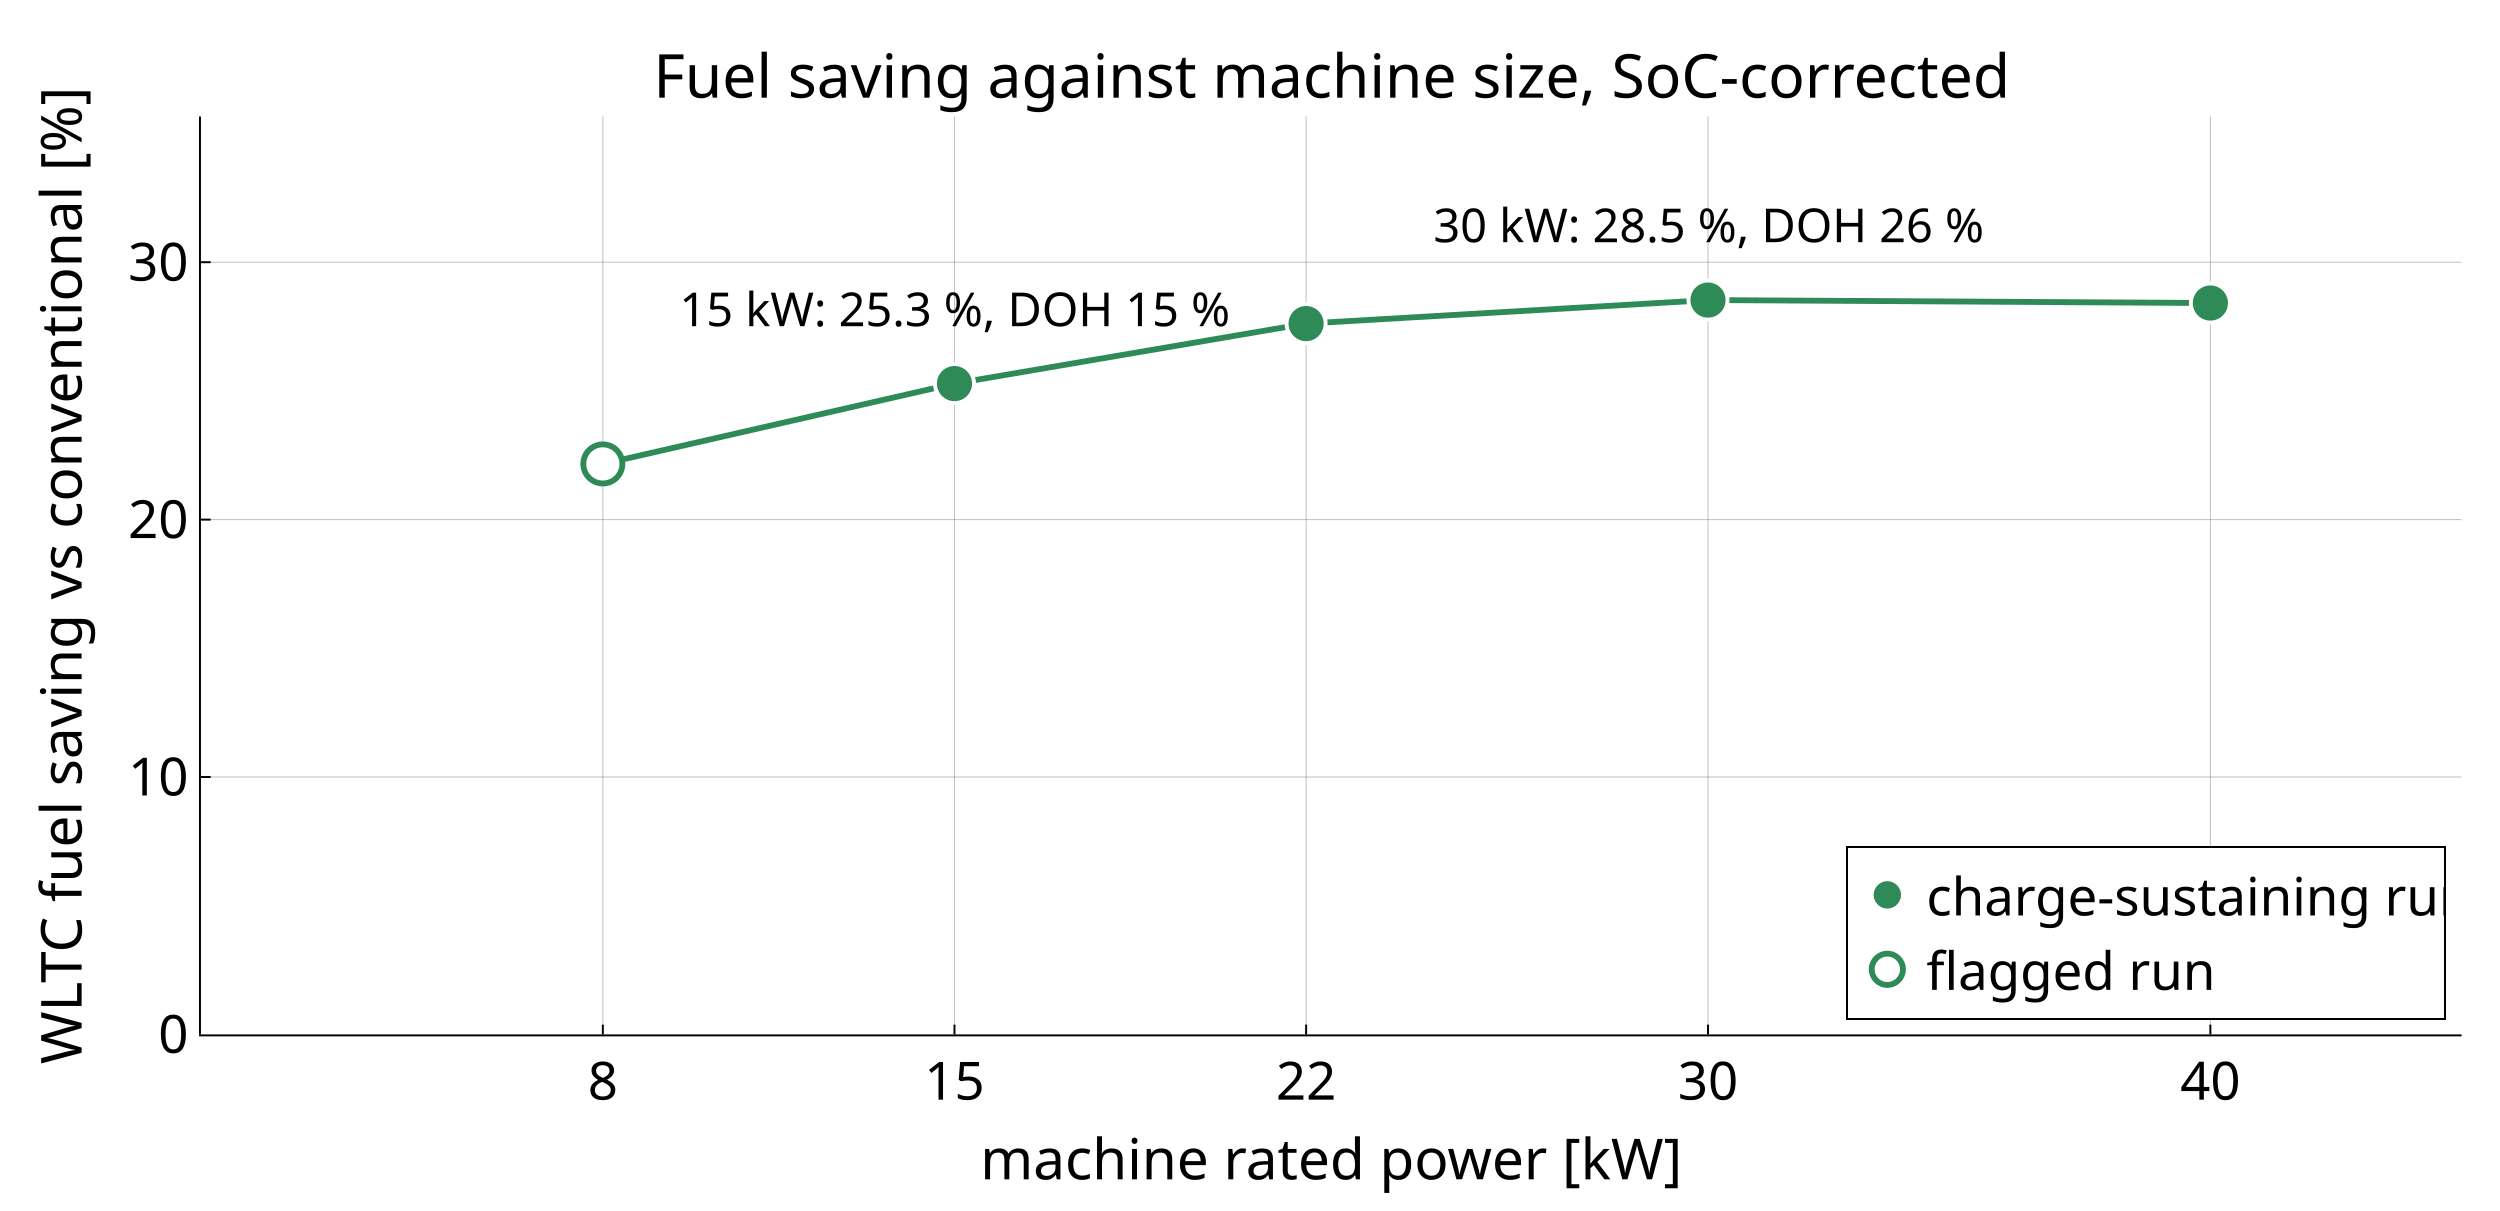
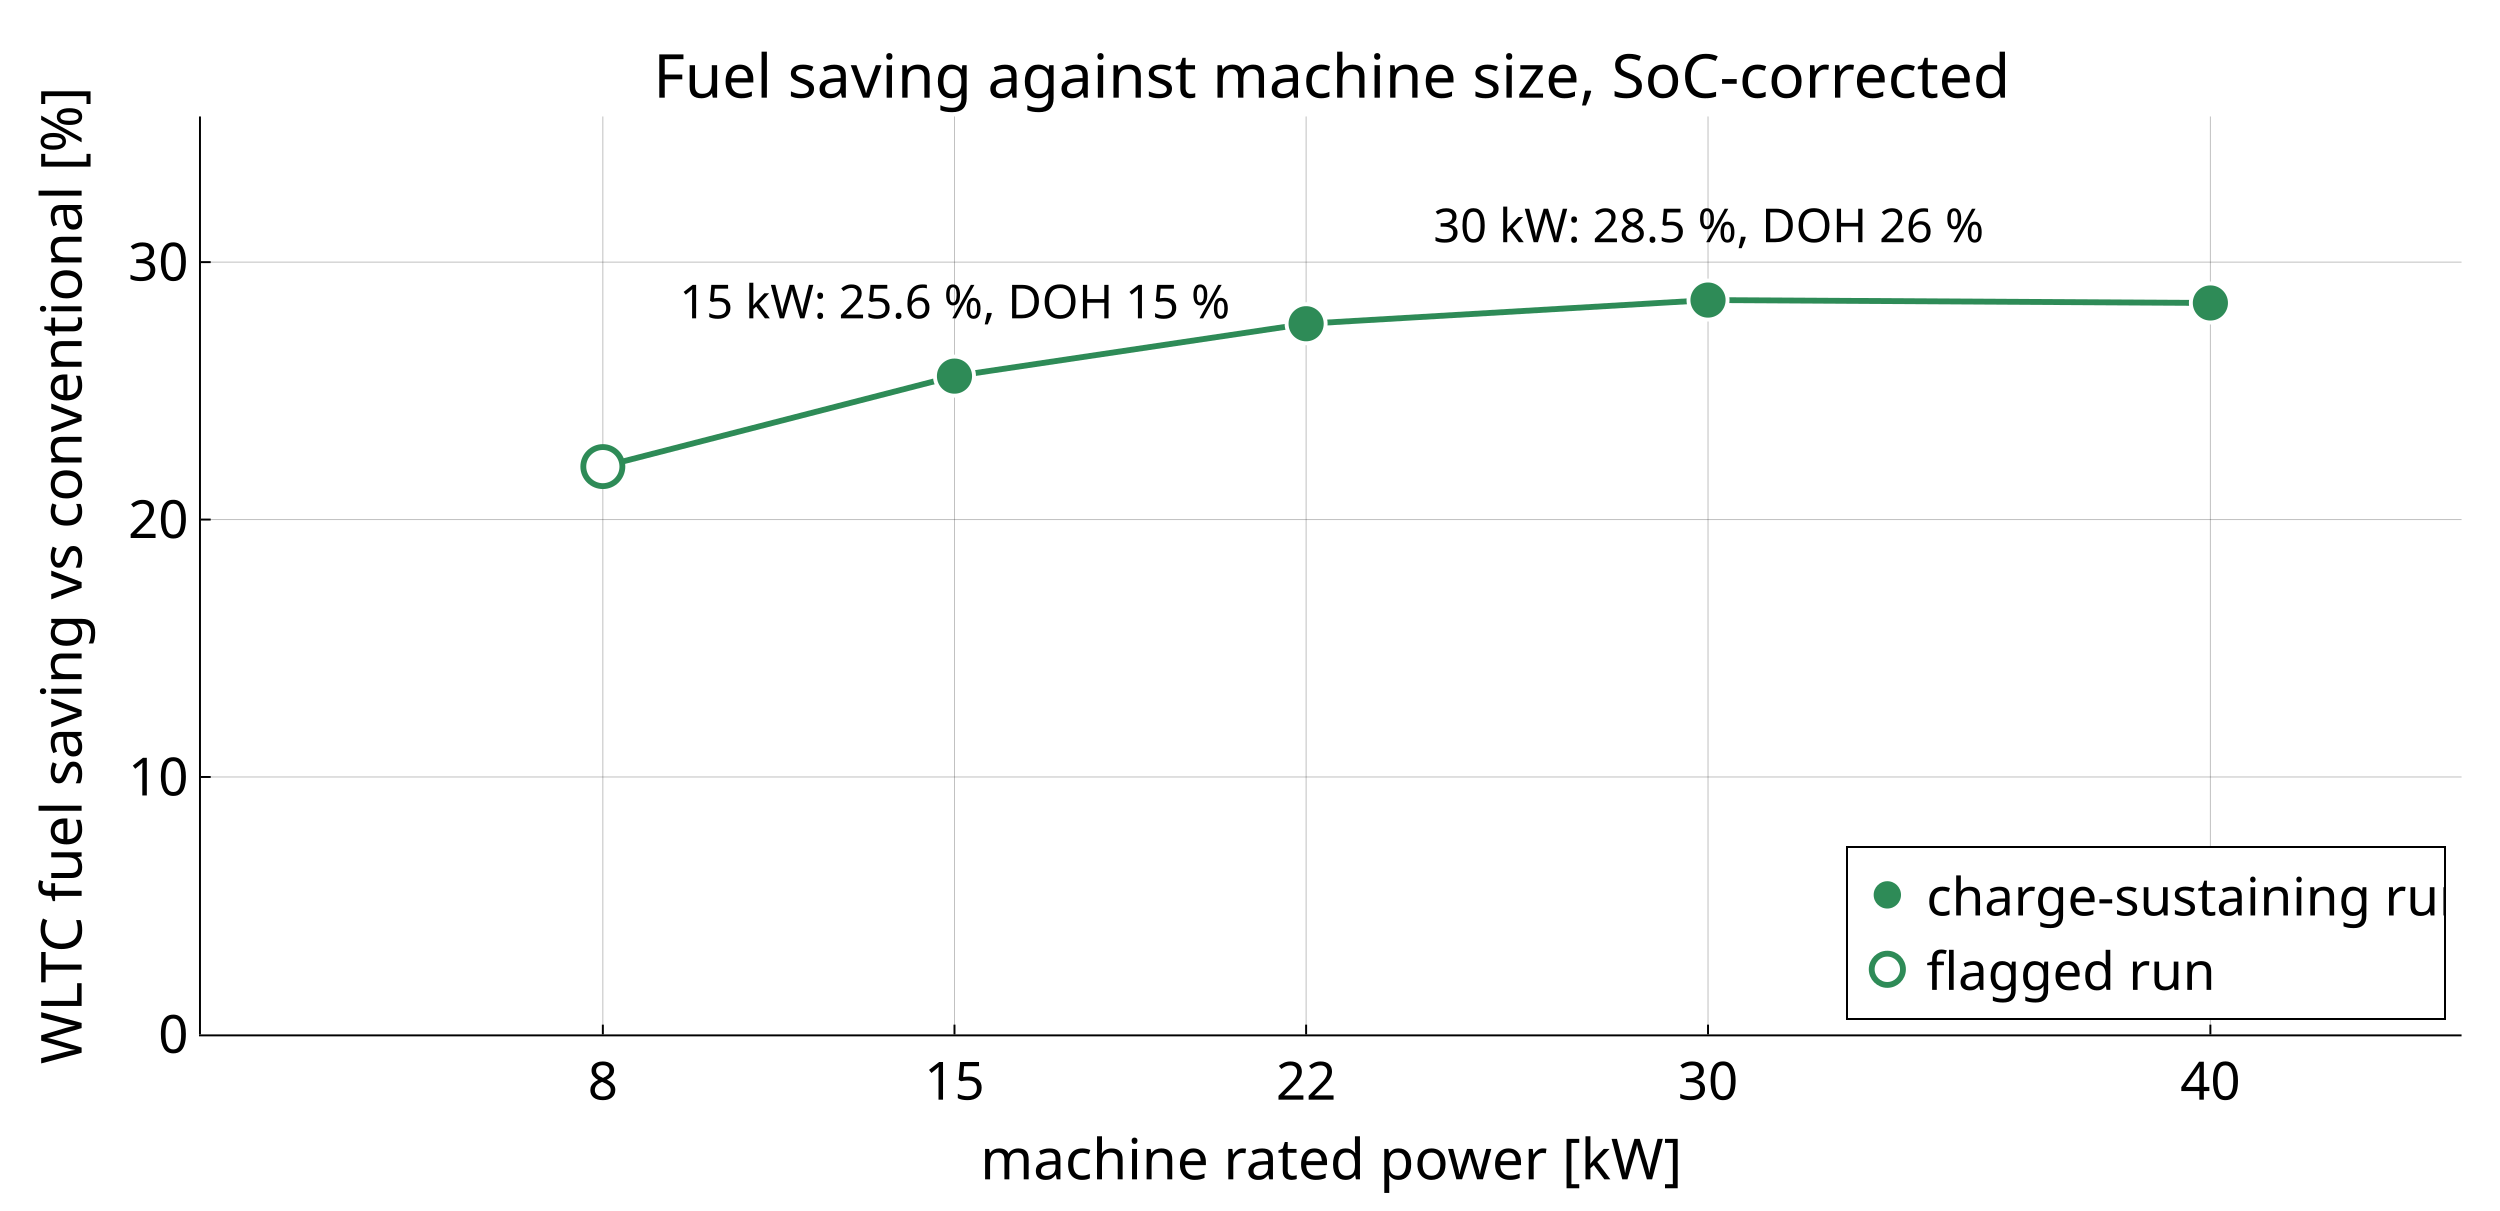
<svg xmlns="http://www.w3.org/2000/svg" class="main-svg" width="1280" height="620" style="" viewBox="0 0 1280 620">
  <rect x="0" y="0" width="1280" height="620" style="fill: rgb(255, 255, 255); fill-opacity: 1;" />
-   <defs id="defs-9e8da6">
+   <defs id="defs-50ff38">
    <g class="clips">
-       <clipPath id="clip9e8da6xyplot" class="plotclip">
+       <clipPath id="clip50ff38xyplot" class="plotclip">
        <rect width="1157.43" height="469.98" />
      </clipPath>
-       <clipPath class="axesclip" id="clip9e8da6x">
+       <clipPath class="axesclip" id="clip50ff38x">
        <rect x="102.885" y="0" width="1157.43" height="620" />
      </clipPath>
-       <clipPath class="axesclip" id="clip9e8da6y">
+       <clipPath class="axesclip" id="clip50ff38y">
        <rect x="0" y="59.633" width="1280" height="469.98" />
      </clipPath>
-       <clipPath class="axesclip" id="clip9e8da6xy">
+       <clipPath class="axesclip" id="clip50ff38xy">
        <rect x="102.885" y="59.633" width="1157.43" height="469.98" />
      </clipPath>
    </g>
    <g class="gradients" />
    <g class="patterns" />
  </defs>
  <g class="bglayer" />
  <g class="layer-below">
    <g class="imagelayer" />
    <g class="shapelayer" />
  </g>
  <g class="cartesianlayer">
    <g class="subplot xy">
      <g class="layer-subplot">
        <g class="shapelayer" />
        <g class="imagelayer" />
      </g>
      <g class="minor-gridlayer">
        <g class="x" />
        <g class="y" />
      </g>
      <g class="gridlayer">
        <g class="x">
          <path class="xgrid crisp" transform="translate(308.655,0)" d="M0,59.633v469.98" style="stroke: rgb(0, 0, 0); stroke-opacity: 0.25; stroke-width: 0.5px;" />
          <path class="xgrid crisp" transform="translate(488.695,0)" d="M0,59.633v469.98" style="stroke: rgb(0, 0, 0); stroke-opacity: 0.25; stroke-width: 0.5px;" />
          <path class="xgrid crisp" transform="translate(668.735,0)" d="M0,59.633v469.98" style="stroke: rgb(0, 0, 0); stroke-opacity: 0.25; stroke-width: 0.5px;" />
          <path class="xgrid crisp" transform="translate(874.505,0)" d="M0,59.633v469.98" style="stroke: rgb(0, 0, 0); stroke-opacity: 0.25; stroke-width: 0.5px;" />
          <path class="xgrid crisp" transform="translate(1131.715,0)" d="M0,59.633v469.98" style="stroke: rgb(0, 0, 0); stroke-opacity: 0.25; stroke-width: 0.5px;" />
        </g>
        <g class="y">
-           <path class="ygrid crisp" transform="translate(0,397.8233)" d="M102.885,0h1157.43" style="stroke: rgb(0, 0, 0); stroke-opacity: 0.25; stroke-width: 0.5px;" />
-           <path class="ygrid crisp" transform="translate(0,266.0433)" d="M102.885,0h1157.43" style="stroke: rgb(0, 0, 0); stroke-opacity: 0.25; stroke-width: 0.5px;" />
-           <path class="ygrid crisp" transform="translate(0,134.2533)" d="M102.885,0h1157.43" style="stroke: rgb(0, 0, 0); stroke-opacity: 0.25; stroke-width: 0.5px;" />
+           <path class="ygrid crisp" transform="translate(0,397.8133)" d="M102.885,0h1157.43" style="stroke: rgb(0, 0, 0); stroke-opacity: 0.25; stroke-width: 0.5px;" />
+           <path class="ygrid crisp" transform="translate(0,266.0133)" d="M102.885,0h1157.43" style="stroke: rgb(0, 0, 0); stroke-opacity: 0.25; stroke-width: 0.5px;" />
+           <path class="ygrid crisp" transform="translate(0,134.2133)" d="M102.885,0h1157.43" style="stroke: rgb(0, 0, 0); stroke-opacity: 0.25; stroke-width: 0.5px;" />
        </g>
      </g>
      <g class="zerolinelayer" />
      <g class="layer-between">
        <g class="shapelayer" />
        <g class="imagelayer" />
      </g>
      <path class="xlines-below" />
      <path class="ylines-below" />
      <g class="overlines-below" />
      <g class="xaxislayer-below" />
      <g class="yaxislayer-below" />
      <g class="overaxes-below" />
      <g class="overplot">
-         <g class="xy" transform="translate(102.885,59.63325)" clip-path="url(#clip9e8da6xyplot)">
+         <g class="xy" transform="translate(102.885,59.63325)" clip-path="url(#clip50ff38xyplot)">
          <g class="scatterlayer mlayer">
-             <g class="trace scatter trace3f5c18" style="stroke-miterlimit: 2; opacity: 1;">
+             <g class="trace scatter tracee70260" style="stroke-miterlimit: 2; opacity: 1;">
              <g class="fills" />
              <g class="errorbars" />
              <g class="lines">
-                 <path class="js-line" d="M205.77,177.9L385.81,136.76L565.85,106.04L771.62,94L1028.83,95.52" style="vector-effect: none; fill: none; stroke: rgb(46, 139, 87); stroke-opacity: 1; stroke-width: 3px; opacity: 1;" />
+                 <path class="js-line" d="M205.77,179.26L385.81,132.94L565.85,106.12L771.62,94L1028.83,95.49" style="vector-effect: none; fill: none; stroke: rgb(46, 139, 87); stroke-opacity: 1; stroke-width: 3px; opacity: 1;" />
              </g>
              <g class="points" />
              <g class="text" />
            </g>
-             <g class="trace scatter trace211f95" style="stroke-miterlimit: 2; opacity: 1;">
+             <g class="trace scatter trace7ea823" style="stroke-miterlimit: 2; opacity: 1;">
              <g class="fills" />
              <g class="errorbars" />
              <g class="lines" />
              <g class="points">
-                 <path class="point" transform="translate(385.81,136.76)" d="M10,0A10,10 0 1,1 0,-10A10,10 0 0,1 10,0Z" style="opacity: 1; stroke-width: 2px; fill: rgb(46, 139, 87); fill-opacity: 1; stroke: rgb(255, 255, 255); stroke-opacity: 1;" />
-                 <path class="point" transform="translate(565.85,106.04)" d="M10,0A10,10 0 1,1 0,-10A10,10 0 0,1 10,0Z" style="opacity: 1; stroke-width: 2px; fill: rgb(46, 139, 87); fill-opacity: 1; stroke: rgb(255, 255, 255); stroke-opacity: 1;" />
+                 <path class="point" transform="translate(385.81,132.94)" d="M10,0A10,10 0 1,1 0,-10A10,10 0 0,1 10,0Z" style="opacity: 1; stroke-width: 2px; fill: rgb(46, 139, 87); fill-opacity: 1; stroke: rgb(255, 255, 255); stroke-opacity: 1;" />
+                 <path class="point" transform="translate(565.85,106.12)" d="M10,0A10,10 0 1,1 0,-10A10,10 0 0,1 10,0Z" style="opacity: 1; stroke-width: 2px; fill: rgb(46, 139, 87); fill-opacity: 1; stroke: rgb(255, 255, 255); stroke-opacity: 1;" />
                <path class="point" transform="translate(771.62,94)" d="M10,0A10,10 0 1,1 0,-10A10,10 0 0,1 10,0Z" style="opacity: 1; stroke-width: 2px; fill: rgb(46, 139, 87); fill-opacity: 1; stroke: rgb(255, 255, 255); stroke-opacity: 1;" />
-                 <path class="point" transform="translate(1028.83,95.52)" d="M10,0A10,10 0 1,1 0,-10A10,10 0 0,1 10,0Z" style="opacity: 1; stroke-width: 2px; fill: rgb(46, 139, 87); fill-opacity: 1; stroke: rgb(255, 255, 255); stroke-opacity: 1;" />
+                 <path class="point" transform="translate(1028.83,95.49)" d="M10,0A10,10 0 1,1 0,-10A10,10 0 0,1 10,0Z" style="opacity: 1; stroke-width: 2px; fill: rgb(46, 139, 87); fill-opacity: 1; stroke: rgb(255, 255, 255); stroke-opacity: 1;" />
              </g>
              <g class="text" />
            </g>
-             <g class="trace scatter trace081d97" style="stroke-miterlimit: 2; opacity: 1;">
+             <g class="trace scatter traced2c392" style="stroke-miterlimit: 2; opacity: 1;">
              <g class="fills" />
              <g class="errorbars" />
              <g class="lines" />
              <g class="points">
-                 <path class="point" transform="translate(205.77,177.9)" d="M10,0A10,10 0 1,1 0,-10A10,10 0 0,1 10,0Z" style="opacity: 1; stroke-width: 3px; fill: rgb(255, 255, 255); fill-opacity: 1; stroke: rgb(46, 139, 87); stroke-opacity: 1;" />
+                 <path class="point" transform="translate(205.77,179.26)" d="M10,0A10,10 0 1,1 0,-10A10,10 0 0,1 10,0Z" style="opacity: 1; stroke-width: 3px; fill: rgb(255, 255, 255); fill-opacity: 1; stroke: rgb(46, 139, 87); stroke-opacity: 1;" />
              </g>
              <g class="text" />
            </g>
          </g>
        </g>
      </g>
      <path class="xlines-above crisp" d="M101.885,530.114H1260.315" style="fill: none; stroke-width: 1px; stroke: rgb(0, 0, 0); stroke-opacity: 1;" />
      <path class="ylines-above crisp" d="M102.385,59.633V529.614" style="fill: none; stroke-width: 1px; stroke: rgb(0, 0, 0); stroke-opacity: 1;" />
      <g class="overlines-above" />
      <g class="xaxislayer-above">
        <path class="xtick ticks crisp" d="M0,529.614v-5" transform="translate(308.655,0)" style="stroke: rgb(0, 0, 0); stroke-opacity: 1; stroke-width: 1px;" />
        <path class="xtick ticks crisp" d="M0,529.614v-5" transform="translate(488.695,0)" style="stroke: rgb(0, 0, 0); stroke-opacity: 1; stroke-width: 1px;" />
        <path class="xtick ticks crisp" d="M0,529.614v-5" transform="translate(668.735,0)" style="stroke: rgb(0, 0, 0); stroke-opacity: 1; stroke-width: 1px;" />
        <path class="xtick ticks crisp" d="M0,529.614v-5" transform="translate(874.505,0)" style="stroke: rgb(0, 0, 0); stroke-opacity: 1; stroke-width: 1px;" />
        <path class="xtick ticks crisp" d="M0,529.614v-5" transform="translate(1131.715,0)" style="stroke: rgb(0, 0, 0); stroke-opacity: 1; stroke-width: 1px;" />
        <g class="xtick">
          <text text-anchor="middle" x="0" y="563.014" transform="translate(308.655,0)" style="font-family: sans-serif; font-size: 27px; fill: rgb(0, 0, 0); fill-opacity: 1; white-space: pre; opacity: 1;">8</text>
        </g>
        <g class="xtick">
          <text text-anchor="middle" x="0" y="563.014" style="font-family: sans-serif; font-size: 27px; fill: rgb(0, 0, 0); fill-opacity: 1; white-space: pre; opacity: 1;" transform="translate(488.695,0)">15</text>
        </g>
        <g class="xtick">
          <text text-anchor="middle" x="0" y="563.014" style="font-family: sans-serif; font-size: 27px; fill: rgb(0, 0, 0); fill-opacity: 1; white-space: pre; opacity: 1;" transform="translate(668.735,0)">22</text>
        </g>
        <g class="xtick">
          <text text-anchor="middle" x="0" y="563.014" style="font-family: sans-serif; font-size: 27px; fill: rgb(0, 0, 0); fill-opacity: 1; white-space: pre; opacity: 1;" transform="translate(874.505,0)">30</text>
        </g>
        <g class="xtick">
          <text text-anchor="middle" x="0" y="563.014" style="font-family: sans-serif; font-size: 27px; fill: rgb(0, 0, 0); fill-opacity: 1; white-space: pre; opacity: 1;" transform="translate(1131.715,0)">40</text>
        </g>
      </g>
      <g class="yaxislayer-above">
-         <path class="ytick ticks crisp" d="M102.885,0h5" transform="translate(0,397.8233)" style="stroke: rgb(0, 0, 0); stroke-opacity: 1; stroke-width: 1px;" />
-         <path class="ytick ticks crisp" d="M102.885,0h5" transform="translate(0,266.0433)" style="stroke: rgb(0, 0, 0); stroke-opacity: 1; stroke-width: 1px;" />
-         <path class="ytick ticks crisp" d="M102.885,0h5" transform="translate(0,134.2533)" style="stroke: rgb(0, 0, 0); stroke-opacity: 1; stroke-width: 1px;" />
+         <path class="ytick ticks crisp" d="M102.885,0h5" transform="translate(0,397.8133)" style="stroke: rgb(0, 0, 0); stroke-opacity: 1; stroke-width: 1px;" />
+         <path class="ytick ticks crisp" d="M102.885,0h5" transform="translate(0,266.0133)" style="stroke: rgb(0, 0, 0); stroke-opacity: 1; stroke-width: 1px;" />
+         <path class="ytick ticks crisp" d="M102.885,0h5" transform="translate(0,134.2133)" style="stroke: rgb(0, 0, 0); stroke-opacity: 1; stroke-width: 1px;" />
        <g class="ytick">
          <text text-anchor="end" x="96.485" y="9.45" transform="translate(0,529.6133)" style="font-family: sans-serif; font-size: 27px; fill: rgb(0, 0, 0); fill-opacity: 1; white-space: pre; opacity: 1;">0</text>
        </g>
        <g class="ytick">
-           <text text-anchor="end" x="96.485" y="9.45" style="font-family: sans-serif; font-size: 27px; fill: rgb(0, 0, 0); fill-opacity: 1; white-space: pre; opacity: 1;" transform="translate(0,397.8233)">10</text>
-         </g>
-         <g class="ytick">
-           <text text-anchor="end" x="96.485" y="9.45" style="font-family: sans-serif; font-size: 27px; fill: rgb(0, 0, 0); fill-opacity: 1; white-space: pre; opacity: 1;" transform="translate(0,266.0433)">20</text>
-         </g>
-         <g class="ytick">
-           <text text-anchor="end" x="96.485" y="9.45" style="font-family: sans-serif; font-size: 27px; fill: rgb(0, 0, 0); fill-opacity: 1; white-space: pre; opacity: 1;" transform="translate(0,134.2533)">30</text>
+           <text text-anchor="end" x="96.485" y="9.45" style="font-family: sans-serif; font-size: 27px; fill: rgb(0, 0, 0); fill-opacity: 1; white-space: pre; opacity: 1;" transform="translate(0,397.8133)">10</text>
+         </g>
+         <g class="ytick">
+           <text text-anchor="end" x="96.485" y="9.45" style="font-family: sans-serif; font-size: 27px; fill: rgb(0, 0, 0); fill-opacity: 1; white-space: pre; opacity: 1;" transform="translate(0,266.0133)">20</text>
+         </g>
+         <g class="ytick">
+           <text text-anchor="end" x="96.485" y="9.45" style="font-family: sans-serif; font-size: 27px; fill: rgb(0, 0, 0); fill-opacity: 1; white-space: pre; opacity: 1;" transform="translate(0,134.2133)">30</text>
        </g>
      </g>
      <g class="overaxes-above" />
    </g>
  </g>
  <g class="polarlayer" />
  <g class="smithlayer" />
  <g class="ternarylayer" />
  <g class="geolayer" />
  <g class="funnelarealayer" />
  <g class="pielayer" />
  <g class="iciclelayer" />
  <g class="treemaplayer" />
  <g class="sunburstlayer" />
  <g class="glimages" />
-   <defs id="topdefs-9e8da6">
+   <defs id="topdefs-50ff38">
    <g class="clips" />
-     <clipPath id="legend9e8da6">
+     <clipPath id="legend50ff38">
      <rect width="305" height="87" x="1" y="1" />
    </clipPath>
  </defs>
  <g class="layer-above">
    <g class="imagelayer" />
    <g class="shapelayer" />
  </g>
  <g class="infolayer">
    <g class="legend" pointer-events="all" transform="translate(945.315,433.1298)">
      <rect class="bg" shape-rendering="crispEdges" style="stroke: rgb(0, 0, 0); stroke-opacity: 1; fill: rgb(255, 255, 255); fill-opacity: 1; stroke-width: 1px;" width="306" height="88" x="0.5" y="0.5" />
-       <g class="scrollbox" transform="" clip-path="url(#legend9e8da6)">
+       <g class="scrollbox" transform="" clip-path="url(#legend50ff38)">
        <g class="groups">
          <g class="traces" transform="translate(1,25.05)" style="opacity: 1;">
            <text class="legendtext" text-anchor="start" x="40" y="10.53" style="font-family: sans-serif; font-size: 27px; fill: rgb(0, 0, 0); fill-opacity: 1; white-space: pre;">charge-sustaining run</text>
            <g class="layers" style="opacity: 1;">
              <g class="legendfill" />
              <g class="legendlines" />
              <g class="legendsymbols">
                <g class="legendpoints">
                  <path class="scatterpts" transform="translate(20,0)" d="M8,0A8,8 0 1,1 0,-8A8,8 0 0,1 8,0Z" style="opacity: 1; stroke-width: 2px; fill: rgb(46, 139, 87); fill-opacity: 1; stroke: rgb(255, 255, 255); stroke-opacity: 1;" />
                </g>
              </g>
            </g>
            <rect class="legendtoggle" x="0" y="-19.05" width="299.656" height="38.1" style="fill: rgb(0, 0, 0); fill-opacity: 0;" />
          </g>
          <g class="traces" transform="translate(1,63.15)" style="opacity: 1;">
            <text class="legendtext" text-anchor="start" x="40" y="10.53" style="font-family: sans-serif; font-size: 27px; fill: rgb(0, 0, 0); fill-opacity: 1; white-space: pre;">flagged run</text>
            <g class="layers" style="opacity: 1;">
              <g class="legendfill" />
              <g class="legendlines" />
              <g class="legendsymbols">
                <g class="legendpoints">
                  <path class="scatterpts" transform="translate(20,0)" d="M8,0A8,8 0 1,1 0,-8A8,8 0 0,1 8,0Z" style="opacity: 1; stroke-width: 3px; fill: rgb(255, 255, 255); fill-opacity: 1; stroke: rgb(46, 139, 87); stroke-opacity: 1;" />
                </g>
              </g>
            </g>
            <rect class="legendtoggle" x="0" y="-19.05" width="299.656" height="38.1" style="fill: rgb(0, 0, 0); fill-opacity: 0;" />
          </g>
        </g>
      </g>
      <rect class="scrollbar" rx="20" ry="3" width="0" height="0" style="fill: rgb(128, 139, 164); fill-opacity: 1;" x="0" y="0" />
    </g>
    <g class="g-gtitle" />
    <g class="g-xtitle">
      <text class="xtitle" x="681.6" y="603.816" text-anchor="middle" style="opacity: 1; font-family: sans-serif; font-size: 29px; fill: rgb(0, 0, 0); fill-opacity: 1; white-space: pre;">machine rated power [kW]</text>
    </g>
    <g class="g-ytitle">
      <text class="ytitle" transform="rotate(-90,41.7875,294.6234)" x="41.788" y="294.623" text-anchor="middle" style="opacity: 1; font-family: sans-serif; font-size: 29px; fill: rgb(0, 0, 0); fill-opacity: 1; white-space: pre;">WLTC fuel saving vs conventional [%]</text>
    </g>
    <g class="annotation" data-index="0" style="opacity: 1;">
      <g class="annotation-text-g" transform="rotate(0,681.6,39.5)">
        <g class="cursor-pointer" transform="translate(343,20)">
          <rect class="bg" x="0.5" y="0.5" width="677" height="38" style="stroke-width: 1px; stroke: rgb(0, 0, 0); stroke-opacity: 0; fill: rgb(0, 0, 0); fill-opacity: 0;" />
          <text class="annotation-text" text-anchor="middle" x="338.859" y="30" style="font-family: sans-serif; font-size: 31px; fill: rgb(0, 0, 0); fill-opacity: 1; white-space: pre;">Fuel saving against machine size, SoC-corrected</text>
        </g>
      </g>
    </g>
    <g class="annotation" data-index="1" style="opacity: 1;">
-       <g class="annotation-text-g" transform="rotate(0,488.695,158.3333)">
-         <g class="cursor-pointer" transform="translate(345,143)">
+       <g class="annotation-text-g" transform="rotate(0,488.695,154.5133)">
+         <g class="cursor-pointer" transform="translate(345,139)">
          <rect class="bg" x="0.5" y="0.5" width="287" height="30" style="stroke-width: 1px; stroke: rgb(0, 0, 0); stroke-opacity: 0; fill: rgb(0, 0, 0); fill-opacity: 0;" />
-           <text class="annotation-text" text-anchor="middle" x="143.844" y="24" style="font-family: sans-serif; font-size: 24px; fill: rgb(0, 0, 0); fill-opacity: 1; white-space: pre;">15 kW: 25.3 %, DOH 15 %</text>
+           <text class="annotation-text" text-anchor="middle" x="143.844" y="24" style="font-family: sans-serif; font-size: 24px; fill: rgb(0, 0, 0); fill-opacity: 1; white-space: pre;">15 kW: 25.6 %, DOH 15 %</text>
        </g>
      </g>
    </g>
    <g class="annotation" data-index="2" style="opacity: 1;">
      <g class="annotation-text-g" transform="rotate(0,874.505,115.5733)">
        <g class="cursor-pointer" transform="translate(731,100)">
          <rect class="bg" x="0.5" y="0.5" width="287" height="30" style="stroke-width: 1px; stroke: rgb(0, 0, 0); stroke-opacity: 0; fill: rgb(0, 0, 0); fill-opacity: 0;" />
          <text class="annotation-text" text-anchor="middle" x="143.844" y="24" style="font-family: sans-serif; font-size: 24px; fill: rgb(0, 0, 0); fill-opacity: 1; white-space: pre;">30 kW: 28.5 %, DOH 26 %</text>
        </g>
      </g>
    </g>
  </g>
</svg>
